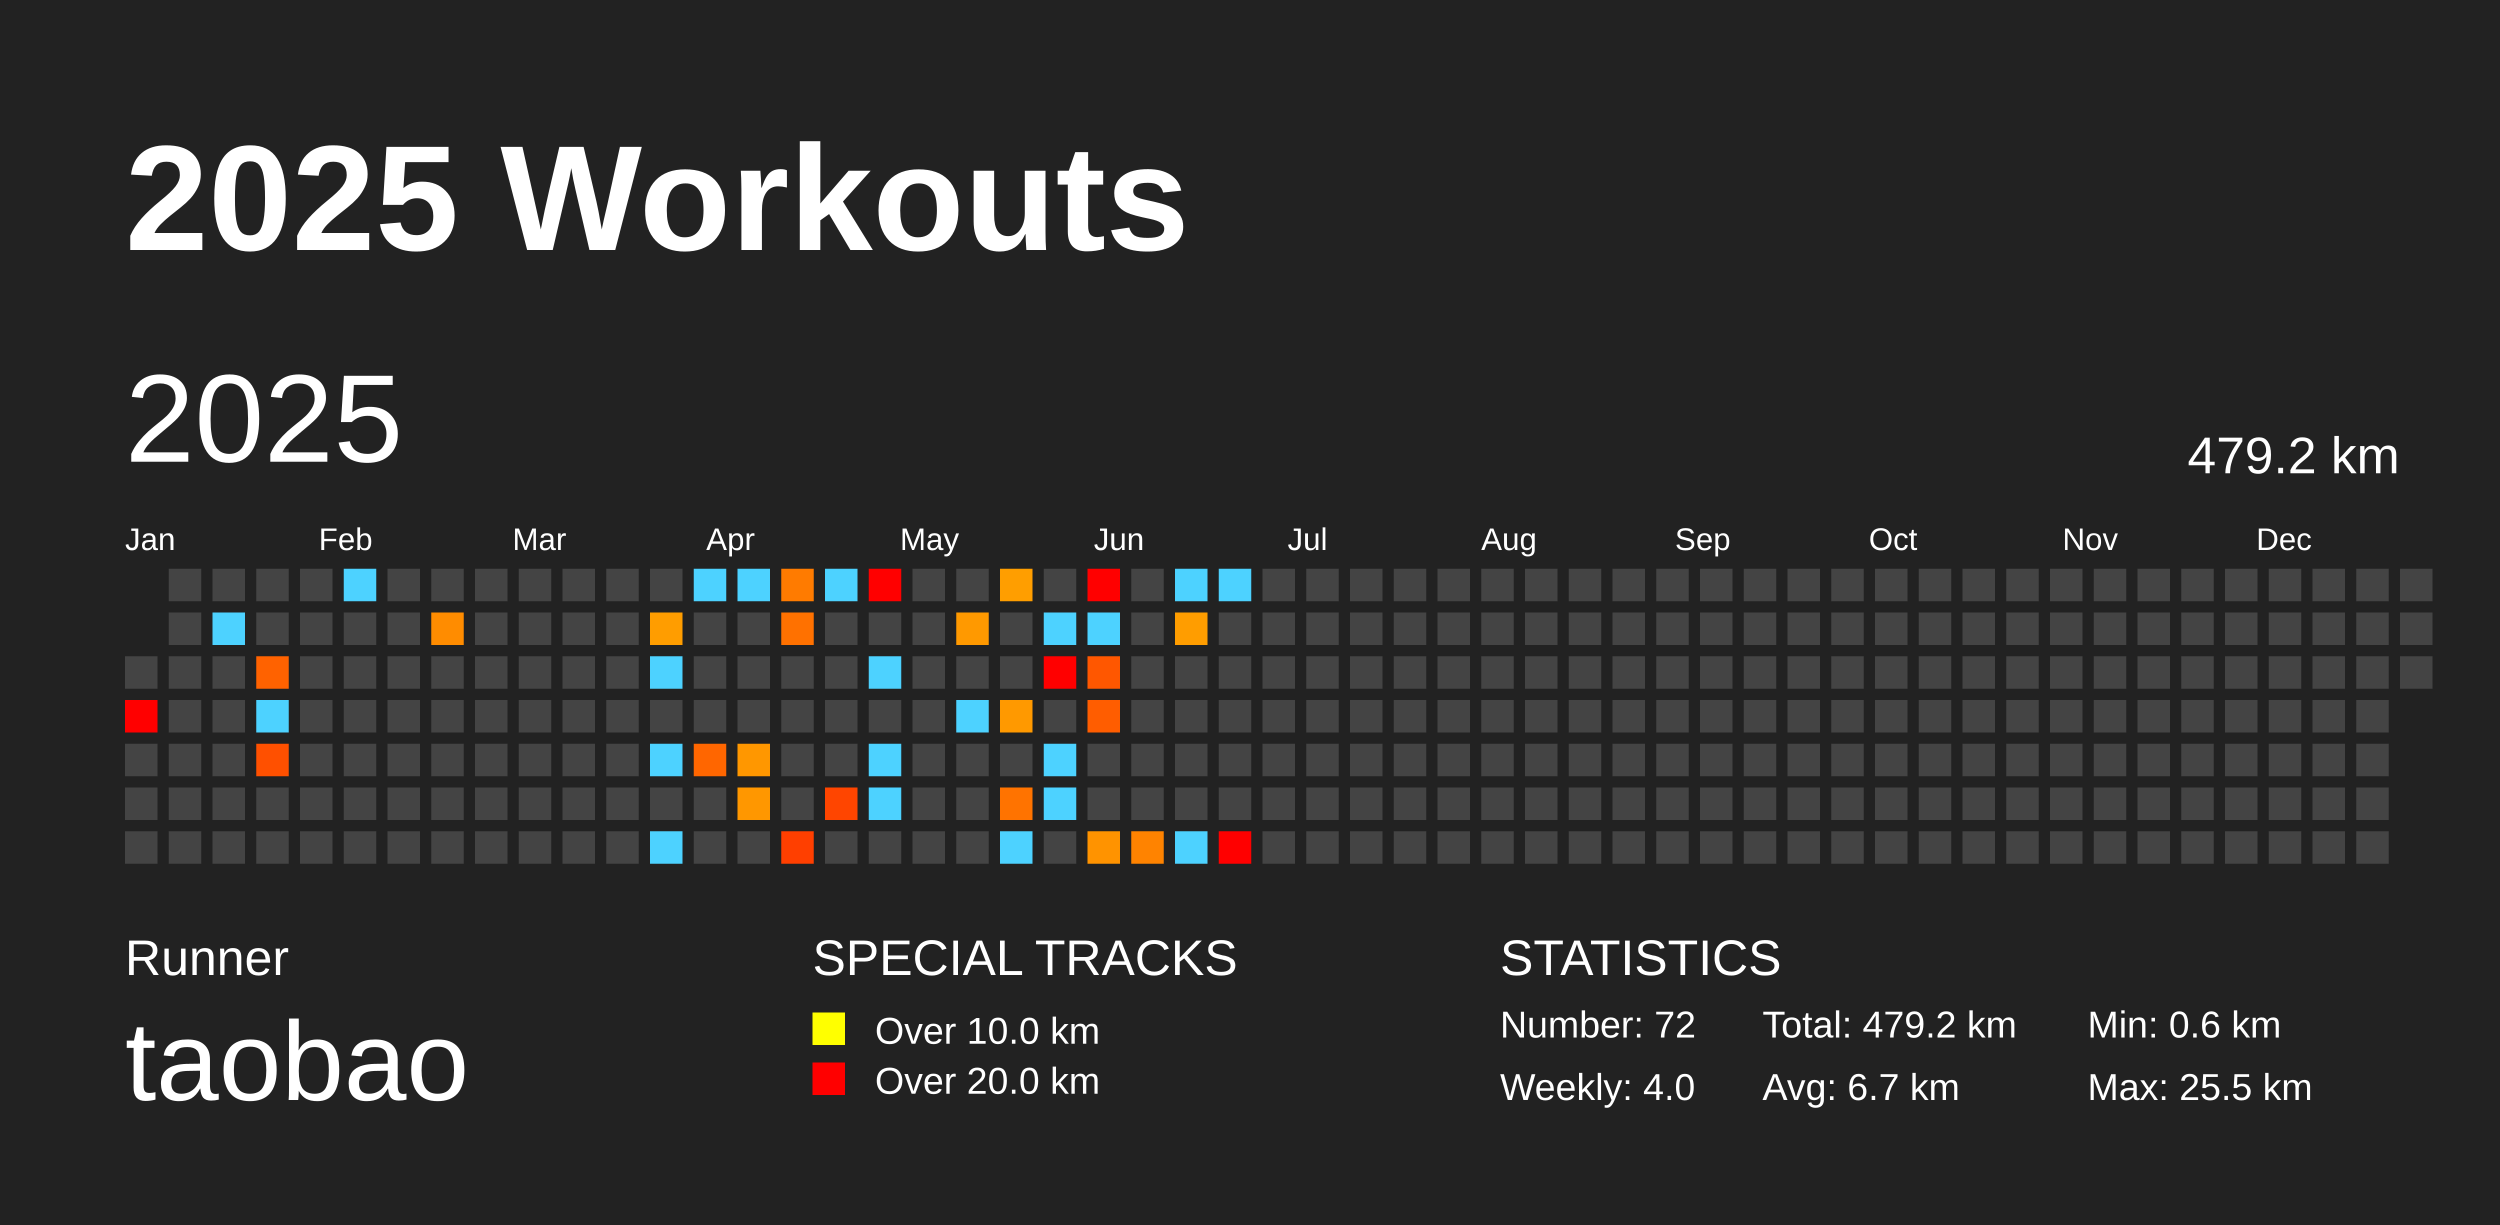
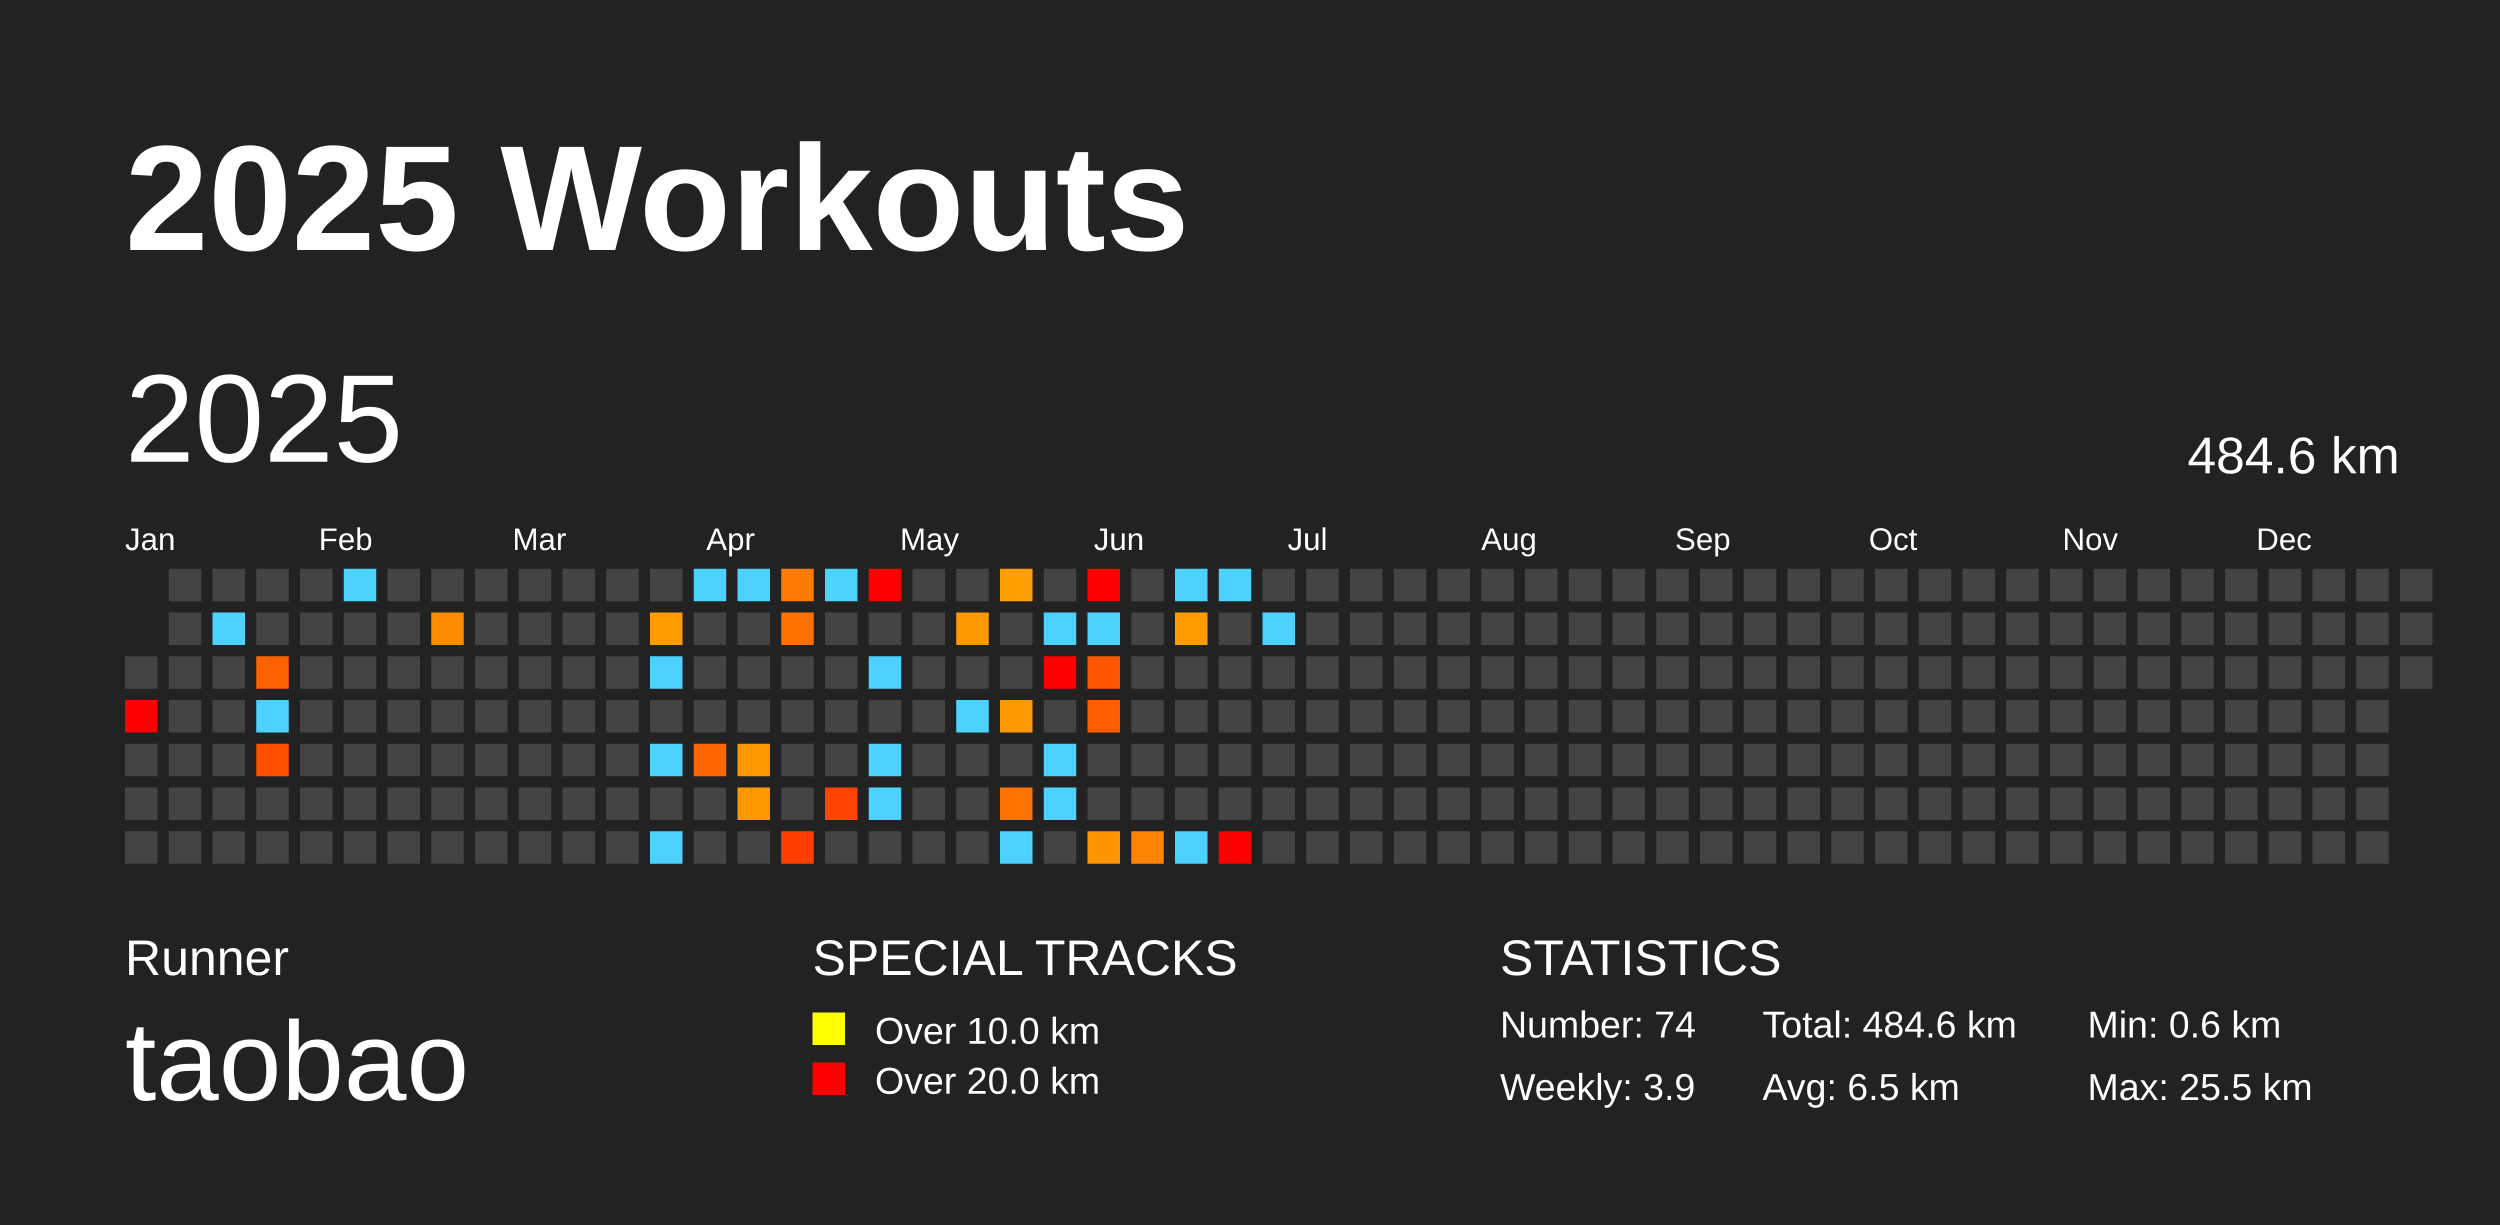
<svg xmlns="http://www.w3.org/2000/svg" baseProfile="full" height="98mm" version="1.1" viewBox="0,0,200,98" width="200mm">
  <defs />
  <rect fill="#222222" height="98" width="200" x="0" y="0" />
  <text fill="#FFFFFF" style="font-size:12px; font-family:Arial; font-weight:bold;" x="10" y="20">2025 Workouts</text>
  <text fill="#FFFFFF" style="font-size:4px; font-family:Arial" x="10" y="78">Runner</text>
  <text fill="#FFFFFF" style="font-size:9px; font-family:Arial" x="10" y="88">taobao</text>
  <text fill="#FFFFFF" style="font-size:4px; font-family:Arial" x="65" y="78">SPECIAL TRACKS</text>
  <rect fill="yellow" height="2.6" width="2.6" x="65" y="81" />
  <text fill="#FFFFFF" style="font-size:3px; font-family:Arial" x="70" y="83.5">Over 10.0 km</text>
  <rect fill="red" height="2.6" width="2.6" x="65" y="85" />
  <text fill="#FFFFFF" style="font-size:3px; font-family:Arial" x="70" y="87.5">Over 20.0 km</text>
  <text fill="#FFFFFF" style="font-size:4px; font-family:Arial" x="120" y="78">STATISTICS</text>
-   <text fill="#FFFFFF" style="font-size:3px; font-family:Arial" x="120" y="83">Number: 72</text>
-   <text fill="#FFFFFF" style="font-size:3px; font-family:Arial" x="120" y="88">Weekly: 4.0</text>
-   <text fill="#FFFFFF" style="font-size:3px; font-family:Arial" x="141" y="83">Total: 479.2 km</text>
-   <text fill="#FFFFFF" style="font-size:3px; font-family:Arial" x="141" y="88">Avg: 6.7 km</text>
+   <text fill="#FFFFFF" style="font-size:3px; font-family:Arial" x="120" y="83">Number: 74</text>
+   <text fill="#FFFFFF" style="font-size:3px; font-family:Arial" x="120" y="88">Weekly: 3.9</text>
+   <text fill="#FFFFFF" style="font-size:3px; font-family:Arial" x="141" y="83">Total: 484.6 km</text>
+   <text fill="#FFFFFF" style="font-size:3px; font-family:Arial" x="141" y="88">Avg: 6.5 km</text>
  <text fill="#FFFFFF" style="font-size:3px; font-family:Arial" x="167" y="83">Min: 0.6 km</text>
  <text fill="#FFFFFF" style="font-size:3px; font-family:Arial" x="167" y="88">Max: 25.5 km</text>
  <text dominant-baseline="hanging" fill="#FFFFFF" style="font-size:10.0px; font-family:Arial;" x="10" y="30">2025</text>
-   <text dominant-baseline="hanging" fill="#FFFFFF" style="font-size:4.125px; font-family:Arial;" x="175" y="35">479.2 km</text>
+   <text dominant-baseline="hanging" fill="#FFFFFF" style="font-size:4.125px; font-family:Arial;" x="175" y="35">484.6 km</text>
  <text fill="#FFFFFF" style="font-size:2.5px; font-family:Arial" x="10.0" y="44">Jan</text>
  <text fill="#FFFFFF" style="font-size:2.5px; font-family:Arial" x="25.5" y="44">Feb</text>
  <text fill="#FFFFFF" style="font-size:2.5px; font-family:Arial" x="41.0" y="44">Mar</text>
  <text fill="#FFFFFF" style="font-size:2.5px; font-family:Arial" x="56.5" y="44">Apr</text>
  <text fill="#FFFFFF" style="font-size:2.5px; font-family:Arial" x="72.0" y="44">May</text>
  <text fill="#FFFFFF" style="font-size:2.5px; font-family:Arial" x="87.5" y="44">Jun</text>
  <text fill="#FFFFFF" style="font-size:2.5px; font-family:Arial" x="103.0" y="44">Jul</text>
  <text fill="#FFFFFF" style="font-size:2.5px; font-family:Arial" x="118.5" y="44">Aug</text>
  <text fill="#FFFFFF" style="font-size:2.5px; font-family:Arial" x="134.0" y="44">Sep</text>
  <text fill="#FFFFFF" style="font-size:2.5px; font-family:Arial" x="149.5" y="44">Oct</text>
  <text fill="#FFFFFF" style="font-size:2.5px; font-family:Arial" x="165.0" y="44">Nov</text>
  <text fill="#FFFFFF" style="font-size:2.5px; font-family:Arial" x="180.5" y="44">Dec</text>
  <rect fill="#444444" height="2.6" width="2.6" x="10.0" y="52.5" />
  <rect fill="red" height="2.6" width="2.6" x="10.0" y="56.0" />
  <rect fill="#444444" height="2.6" width="2.6" x="10.0" y="59.5" />
  <rect fill="#444444" height="2.6" width="2.6" x="10.0" y="63.0" />
  <rect fill="#444444" height="2.6" width="2.6" x="10.0" y="66.5" />
  <rect fill="#444444" height="2.6" width="2.6" x="13.5" y="45.5" />
  <rect fill="#444444" height="2.6" width="2.6" x="13.5" y="49.0" />
  <rect fill="#444444" height="2.6" width="2.6" x="13.5" y="52.5" />
  <rect fill="#444444" height="2.6" width="2.6" x="13.5" y="56.0" />
  <rect fill="#444444" height="2.6" width="2.6" x="13.5" y="59.5" />
  <rect fill="#444444" height="2.6" width="2.6" x="13.5" y="63.0" />
  <rect fill="#444444" height="2.6" width="2.6" x="13.5" y="66.5" />
  <rect fill="#444444" height="2.6" width="2.6" x="17.0" y="45.5" />
  <rect fill="#4dd2ff" height="2.6" width="2.6" x="17.0" y="49.0" />
  <rect fill="#444444" height="2.6" width="2.6" x="17.0" y="52.5" />
  <rect fill="#444444" height="2.6" width="2.6" x="17.0" y="56.0" />
  <rect fill="#444444" height="2.6" width="2.6" x="17.0" y="59.5" />
  <rect fill="#444444" height="2.6" width="2.6" x="17.0" y="63.0" />
  <rect fill="#444444" height="2.6" width="2.6" x="17.0" y="66.5" />
  <rect fill="#444444" height="2.6" width="2.6" x="20.5" y="45.5" />
  <rect fill="#444444" height="2.6" width="2.6" x="20.5" y="49.0" />
  <rect fill="#ff6200" height="2.6" width="2.6" x="20.5" y="52.5" />
  <rect fill="#4dd2ff" height="2.6" width="2.6" x="20.5" y="56.0" />
  <rect fill="#ff5000" height="2.6" width="2.6" x="20.5" y="59.5" />
  <rect fill="#444444" height="2.6" width="2.6" x="20.5" y="63.0" />
  <rect fill="#444444" height="2.6" width="2.6" x="20.5" y="66.5" />
  <rect fill="#444444" height="2.6" width="2.6" x="24.0" y="45.5" />
  <rect fill="#444444" height="2.6" width="2.6" x="24.0" y="49.0" />
  <rect fill="#444444" height="2.6" width="2.6" x="24.0" y="52.5" />
  <rect fill="#444444" height="2.6" width="2.6" x="24.0" y="56.0" />
  <rect fill="#444444" height="2.6" width="2.6" x="24.0" y="59.5" />
  <rect fill="#444444" height="2.6" width="2.6" x="24.0" y="63.0" />
  <rect fill="#444444" height="2.6" width="2.6" x="24.0" y="66.5" />
  <rect fill="#4dd2ff" height="2.6" width="2.6" x="27.5" y="45.5" />
  <rect fill="#444444" height="2.6" width="2.6" x="27.5" y="49.0" />
  <rect fill="#444444" height="2.6" width="2.6" x="27.5" y="52.5" />
  <rect fill="#444444" height="2.6" width="2.6" x="27.5" y="56.0" />
  <rect fill="#444444" height="2.6" width="2.6" x="27.5" y="59.5" />
  <rect fill="#444444" height="2.6" width="2.6" x="27.5" y="63.0" />
  <rect fill="#444444" height="2.6" width="2.6" x="27.5" y="66.5" />
  <rect fill="#444444" height="2.6" width="2.6" x="31.0" y="45.5" />
  <rect fill="#444444" height="2.6" width="2.6" x="31.0" y="49.0" />
  <rect fill="#444444" height="2.6" width="2.6" x="31.0" y="52.5" />
  <rect fill="#444444" height="2.6" width="2.6" x="31.0" y="56.0" />
  <rect fill="#444444" height="2.6" width="2.6" x="31.0" y="59.5" />
  <rect fill="#444444" height="2.6" width="2.6" x="31.0" y="63.0" />
  <rect fill="#444444" height="2.6" width="2.6" x="31.0" y="66.5" />
  <rect fill="#444444" height="2.6" width="2.6" x="34.5" y="45.5" />
  <rect fill="#ff8c00" height="2.6" width="2.6" x="34.5" y="49.0" />
  <rect fill="#444444" height="2.6" width="2.6" x="34.5" y="52.5" />
  <rect fill="#444444" height="2.6" width="2.6" x="34.5" y="56.0" />
  <rect fill="#444444" height="2.6" width="2.6" x="34.5" y="59.5" />
  <rect fill="#444444" height="2.6" width="2.6" x="34.5" y="63.0" />
  <rect fill="#444444" height="2.6" width="2.6" x="34.5" y="66.5" />
  <rect fill="#444444" height="2.6" width="2.6" x="38.0" y="45.5" />
  <rect fill="#444444" height="2.6" width="2.6" x="38.0" y="49.0" />
  <rect fill="#444444" height="2.6" width="2.6" x="38.0" y="52.5" />
  <rect fill="#444444" height="2.6" width="2.6" x="38.0" y="56.0" />
  <rect fill="#444444" height="2.6" width="2.6" x="38.0" y="59.5" />
  <rect fill="#444444" height="2.6" width="2.6" x="38.0" y="63.0" />
  <rect fill="#444444" height="2.6" width="2.6" x="38.0" y="66.5" />
  <rect fill="#444444" height="2.6" width="2.6" x="41.5" y="45.5" />
  <rect fill="#444444" height="2.6" width="2.6" x="41.5" y="49.0" />
  <rect fill="#444444" height="2.6" width="2.6" x="41.5" y="52.5" />
  <rect fill="#444444" height="2.6" width="2.6" x="41.5" y="56.0" />
  <rect fill="#444444" height="2.6" width="2.6" x="41.5" y="59.5" />
  <rect fill="#444444" height="2.6" width="2.6" x="41.5" y="63.0" />
  <rect fill="#444444" height="2.6" width="2.6" x="41.5" y="66.5" />
  <rect fill="#444444" height="2.6" width="2.6" x="45.0" y="45.5" />
  <rect fill="#444444" height="2.6" width="2.6" x="45.0" y="49.0" />
  <rect fill="#444444" height="2.6" width="2.6" x="45.0" y="52.5" />
  <rect fill="#444444" height="2.6" width="2.6" x="45.0" y="56.0" />
  <rect fill="#444444" height="2.6" width="2.6" x="45.0" y="59.5" />
  <rect fill="#444444" height="2.6" width="2.6" x="45.0" y="63.0" />
  <rect fill="#444444" height="2.6" width="2.6" x="45.0" y="66.5" />
  <rect fill="#444444" height="2.6" width="2.6" x="48.5" y="45.5" />
  <rect fill="#444444" height="2.6" width="2.6" x="48.5" y="49.0" />
  <rect fill="#444444" height="2.6" width="2.6" x="48.5" y="52.5" />
  <rect fill="#444444" height="2.6" width="2.6" x="48.5" y="56.0" />
  <rect fill="#444444" height="2.6" width="2.6" x="48.5" y="59.5" />
  <rect fill="#444444" height="2.6" width="2.6" x="48.5" y="63.0" />
  <rect fill="#444444" height="2.6" width="2.6" x="48.5" y="66.5" />
  <rect fill="#444444" height="2.6" width="2.6" x="52.0" y="45.5" />
  <rect fill="#ff9d00" height="2.6" width="2.6" x="52.0" y="49.0" />
  <rect fill="#4dd2ff" height="2.6" width="2.6" x="52.0" y="52.5" />
  <rect fill="#444444" height="2.6" width="2.6" x="52.0" y="56.0" />
  <rect fill="#4dd2ff" height="2.6" width="2.6" x="52.0" y="59.5" />
  <rect fill="#444444" height="2.6" width="2.6" x="52.0" y="63.0" />
  <rect fill="#4dd2ff" height="2.6" width="2.6" x="52.0" y="66.5" />
  <rect fill="#4dd2ff" height="2.6" width="2.6" x="55.5" y="45.5" />
  <rect fill="#444444" height="2.6" width="2.6" x="55.5" y="49.0" />
  <rect fill="#444444" height="2.6" width="2.6" x="55.5" y="52.5" />
  <rect fill="#444444" height="2.6" width="2.6" x="55.5" y="56.0" />
  <rect fill="#ff6600" height="2.6" width="2.6" x="55.5" y="59.5" />
  <rect fill="#444444" height="2.6" width="2.6" x="55.5" y="63.0" />
  <rect fill="#444444" height="2.6" width="2.6" x="55.5" y="66.5" />
  <rect fill="#4dd2ff" height="2.6" width="2.6" x="59.0" y="45.5" />
  <rect fill="#444444" height="2.6" width="2.6" x="59.0" y="49.0" />
  <rect fill="#444444" height="2.6" width="2.6" x="59.0" y="52.5" />
  <rect fill="#444444" height="2.6" width="2.6" x="59.0" y="56.0" />
  <rect fill="#ff9700" height="2.6" width="2.6" x="59.0" y="59.5" />
  <rect fill="#ff9700" height="2.6" width="2.6" x="59.0" y="63.0" />
  <rect fill="#444444" height="2.6" width="2.6" x="59.0" y="66.5" />
  <rect fill="#ff7b00" height="2.6" width="2.6" x="62.5" y="45.5" />
  <rect fill="#ff7100" height="2.6" width="2.6" x="62.5" y="49.0" />
  <rect fill="#444444" height="2.6" width="2.6" x="62.5" y="52.5" />
  <rect fill="#444444" height="2.6" width="2.6" x="62.5" y="56.0" />
  <rect fill="#444444" height="2.6" width="2.6" x="62.5" y="59.5" />
  <rect fill="#444444" height="2.6" width="2.6" x="62.5" y="63.0" />
  <rect fill="#ff3f00" height="2.6" width="2.6" x="62.5" y="66.5" />
  <rect fill="#4dd2ff" height="2.6" width="2.6" x="66.0" y="45.5" />
  <rect fill="#444444" height="2.6" width="2.6" x="66.0" y="49.0" />
  <rect fill="#444444" height="2.6" width="2.6" x="66.0" y="52.5" />
  <rect fill="#444444" height="2.6" width="2.6" x="66.0" y="56.0" />
  <rect fill="#444444" height="2.6" width="2.6" x="66.0" y="59.5" />
  <rect fill="#ff4500" height="2.6" width="2.6" x="66.0" y="63.0" />
  <rect fill="#444444" height="2.6" width="2.6" x="66.0" y="66.5" />
  <rect fill="red" height="2.6" width="2.6" x="69.5" y="45.5" />
  <rect fill="#444444" height="2.6" width="2.6" x="69.5" y="49.0" />
  <rect fill="#4dd2ff" height="2.6" width="2.6" x="69.5" y="52.5" />
  <rect fill="#444444" height="2.6" width="2.6" x="69.5" y="56.0" />
  <rect fill="#4dd2ff" height="2.6" width="2.6" x="69.5" y="59.5" />
  <rect fill="#4dd2ff" height="2.6" width="2.6" x="69.5" y="63.0" />
  <rect fill="#444444" height="2.6" width="2.6" x="69.5" y="66.5" />
  <rect fill="#444444" height="2.6" width="2.6" x="73.0" y="45.5" />
  <rect fill="#444444" height="2.6" width="2.6" x="73.0" y="49.0" />
  <rect fill="#444444" height="2.6" width="2.6" x="73.0" y="52.5" />
  <rect fill="#444444" height="2.6" width="2.6" x="73.0" y="56.0" />
  <rect fill="#444444" height="2.6" width="2.6" x="73.0" y="59.5" />
  <rect fill="#444444" height="2.6" width="2.6" x="73.0" y="63.0" />
  <rect fill="#444444" height="2.6" width="2.6" x="73.0" y="66.5" />
  <rect fill="#444444" height="2.6" width="2.6" x="76.5" y="45.5" />
  <rect fill="#ff9900" height="2.6" width="2.6" x="76.5" y="49.0" />
  <rect fill="#444444" height="2.6" width="2.6" x="76.5" y="52.5" />
  <rect fill="#4dd2ff" height="2.6" width="2.6" x="76.5" y="56.0" />
  <rect fill="#444444" height="2.6" width="2.6" x="76.5" y="59.5" />
  <rect fill="#444444" height="2.6" width="2.6" x="76.5" y="63.0" />
  <rect fill="#444444" height="2.6" width="2.6" x="76.5" y="66.5" />
  <rect fill="#ff9e00" height="2.6" width="2.6" x="80.0" y="45.5" />
  <rect fill="#444444" height="2.6" width="2.6" x="80.0" y="49.0" />
  <rect fill="#444444" height="2.6" width="2.6" x="80.0" y="52.5" />
  <rect fill="#ff9900" height="2.6" width="2.6" x="80.0" y="56.0" />
  <rect fill="#444444" height="2.6" width="2.6" x="80.0" y="59.5" />
  <rect fill="#ff7300" height="2.6" width="2.6" x="80.0" y="63.0" />
  <rect fill="#4dd2ff" height="2.6" width="2.6" x="80.0" y="66.5" />
  <rect fill="#444444" height="2.6" width="2.6" x="83.5" y="45.5" />
  <rect fill="#4dd2ff" height="2.6" width="2.6" x="83.5" y="49.0" />
  <rect fill="red" height="2.6" width="2.6" x="83.5" y="52.5" />
  <rect fill="#444444" height="2.6" width="2.6" x="83.5" y="56.0" />
  <rect fill="#4dd2ff" height="2.6" width="2.6" x="83.5" y="59.5" />
  <rect fill="#4dd2ff" height="2.6" width="2.6" x="83.5" y="63.0" />
  <rect fill="#444444" height="2.6" width="2.6" x="83.5" y="66.5" />
  <rect fill="red" height="2.6" width="2.6" x="87.0" y="45.5" />
  <rect fill="#4dd2ff" height="2.6" width="2.6" x="87.0" y="49.0" />
  <rect fill="#ff5700" height="2.6" width="2.6" x="87.0" y="52.5" />
  <rect fill="#ff5d00" height="2.6" width="2.6" x="87.0" y="56.0" />
  <rect fill="#444444" height="2.6" width="2.6" x="87.0" y="59.5" />
  <rect fill="#444444" height="2.6" width="2.6" x="87.0" y="63.0" />
  <rect fill="#ff9300" height="2.6" width="2.6" x="87.0" y="66.5" />
  <rect fill="#444444" height="2.6" width="2.6" x="90.5" y="45.5" />
  <rect fill="#444444" height="2.6" width="2.6" x="90.5" y="49.0" />
  <rect fill="#444444" height="2.6" width="2.6" x="90.5" y="52.5" />
  <rect fill="#444444" height="2.6" width="2.6" x="90.5" y="56.0" />
  <rect fill="#444444" height="2.6" width="2.6" x="90.5" y="59.5" />
  <rect fill="#444444" height="2.6" width="2.6" x="90.5" y="63.0" />
  <rect fill="#ff8300" height="2.6" width="2.6" x="90.5" y="66.5" />
  <rect fill="#4dd2ff" height="2.6" width="2.6" x="94.0" y="45.5" />
  <rect fill="#ff9d00" height="2.6" width="2.6" x="94.0" y="49.0" />
  <rect fill="#444444" height="2.6" width="2.6" x="94.0" y="52.5" />
  <rect fill="#444444" height="2.6" width="2.6" x="94.0" y="56.0" />
  <rect fill="#444444" height="2.6" width="2.6" x="94.0" y="59.5" />
  <rect fill="#444444" height="2.6" width="2.6" x="94.0" y="63.0" />
  <rect fill="#4dd2ff" height="2.6" width="2.6" x="94.0" y="66.5" />
  <rect fill="#4dd2ff" height="2.6" width="2.6" x="97.5" y="45.5" />
  <rect fill="#444444" height="2.6" width="2.6" x="97.5" y="49.0" />
  <rect fill="#444444" height="2.6" width="2.6" x="97.5" y="52.5" />
  <rect fill="#444444" height="2.6" width="2.6" x="97.5" y="56.0" />
  <rect fill="#444444" height="2.6" width="2.6" x="97.5" y="59.5" />
  <rect fill="#444444" height="2.6" width="2.6" x="97.5" y="63.0" />
  <rect fill="red" height="2.6" width="2.6" x="97.5" y="66.5" />
  <rect fill="#444444" height="2.6" width="2.6" x="101.0" y="45.5" />
-   <rect fill="#444444" height="2.6" width="2.6" x="101.0" y="49.0" />
+   <rect fill="#4dd2ff" height="2.6" width="2.6" x="101.0" y="49.0" />
  <rect fill="#444444" height="2.6" width="2.6" x="101.0" y="52.5" />
  <rect fill="#444444" height="2.6" width="2.6" x="101.0" y="56.0" />
  <rect fill="#444444" height="2.6" width="2.6" x="101.0" y="59.5" />
  <rect fill="#444444" height="2.6" width="2.6" x="101.0" y="63.0" />
  <rect fill="#444444" height="2.6" width="2.6" x="101.0" y="66.5" />
  <rect fill="#444444" height="2.6" width="2.6" x="104.5" y="45.5" />
  <rect fill="#444444" height="2.6" width="2.6" x="104.5" y="49.0" />
  <rect fill="#444444" height="2.6" width="2.6" x="104.5" y="52.5" />
  <rect fill="#444444" height="2.6" width="2.6" x="104.5" y="56.0" />
  <rect fill="#444444" height="2.6" width="2.6" x="104.5" y="59.5" />
  <rect fill="#444444" height="2.6" width="2.6" x="104.5" y="63.0" />
  <rect fill="#444444" height="2.6" width="2.6" x="104.5" y="66.5" />
  <rect fill="#444444" height="2.6" width="2.6" x="108.0" y="45.5" />
  <rect fill="#444444" height="2.6" width="2.6" x="108.0" y="49.0" />
  <rect fill="#444444" height="2.6" width="2.6" x="108.0" y="52.5" />
  <rect fill="#444444" height="2.6" width="2.6" x="108.0" y="56.0" />
  <rect fill="#444444" height="2.6" width="2.6" x="108.0" y="59.5" />
  <rect fill="#444444" height="2.6" width="2.6" x="108.0" y="63.0" />
  <rect fill="#444444" height="2.6" width="2.6" x="108.0" y="66.5" />
  <rect fill="#444444" height="2.6" width="2.6" x="111.5" y="45.5" />
  <rect fill="#444444" height="2.6" width="2.6" x="111.5" y="49.0" />
  <rect fill="#444444" height="2.6" width="2.6" x="111.5" y="52.5" />
  <rect fill="#444444" height="2.6" width="2.6" x="111.5" y="56.0" />
  <rect fill="#444444" height="2.6" width="2.6" x="111.5" y="59.5" />
  <rect fill="#444444" height="2.6" width="2.6" x="111.5" y="63.0" />
  <rect fill="#444444" height="2.6" width="2.6" x="111.5" y="66.5" />
  <rect fill="#444444" height="2.6" width="2.6" x="115.0" y="45.5" />
  <rect fill="#444444" height="2.6" width="2.6" x="115.0" y="49.0" />
  <rect fill="#444444" height="2.6" width="2.6" x="115.0" y="52.5" />
  <rect fill="#444444" height="2.6" width="2.6" x="115.0" y="56.0" />
  <rect fill="#444444" height="2.6" width="2.6" x="115.0" y="59.5" />
  <rect fill="#444444" height="2.6" width="2.6" x="115.0" y="63.0" />
  <rect fill="#444444" height="2.6" width="2.6" x="115.0" y="66.5" />
  <rect fill="#444444" height="2.6" width="2.6" x="118.5" y="45.5" />
  <rect fill="#444444" height="2.6" width="2.6" x="118.5" y="49.0" />
  <rect fill="#444444" height="2.6" width="2.6" x="118.5" y="52.5" />
  <rect fill="#444444" height="2.6" width="2.6" x="118.5" y="56.0" />
  <rect fill="#444444" height="2.6" width="2.6" x="118.5" y="59.5" />
  <rect fill="#444444" height="2.6" width="2.6" x="118.5" y="63.0" />
  <rect fill="#444444" height="2.6" width="2.6" x="118.5" y="66.5" />
  <rect fill="#444444" height="2.6" width="2.6" x="122.0" y="45.5" />
  <rect fill="#444444" height="2.6" width="2.6" x="122.0" y="49.0" />
  <rect fill="#444444" height="2.6" width="2.6" x="122.0" y="52.5" />
  <rect fill="#444444" height="2.6" width="2.6" x="122.0" y="56.0" />
  <rect fill="#444444" height="2.6" width="2.6" x="122.0" y="59.5" />
  <rect fill="#444444" height="2.6" width="2.6" x="122.0" y="63.0" />
  <rect fill="#444444" height="2.6" width="2.6" x="122.0" y="66.5" />
  <rect fill="#444444" height="2.6" width="2.6" x="125.5" y="45.5" />
  <rect fill="#444444" height="2.6" width="2.6" x="125.5" y="49.0" />
  <rect fill="#444444" height="2.6" width="2.6" x="125.5" y="52.5" />
  <rect fill="#444444" height="2.6" width="2.6" x="125.5" y="56.0" />
  <rect fill="#444444" height="2.6" width="2.6" x="125.5" y="59.5" />
  <rect fill="#444444" height="2.6" width="2.6" x="125.5" y="63.0" />
  <rect fill="#444444" height="2.6" width="2.6" x="125.5" y="66.5" />
  <rect fill="#444444" height="2.6" width="2.6" x="129.0" y="45.5" />
  <rect fill="#444444" height="2.6" width="2.6" x="129.0" y="49.0" />
  <rect fill="#444444" height="2.6" width="2.6" x="129.0" y="52.5" />
  <rect fill="#444444" height="2.6" width="2.6" x="129.0" y="56.0" />
  <rect fill="#444444" height="2.6" width="2.6" x="129.0" y="59.5" />
  <rect fill="#444444" height="2.6" width="2.6" x="129.0" y="63.0" />
  <rect fill="#444444" height="2.6" width="2.6" x="129.0" y="66.5" />
  <rect fill="#444444" height="2.6" width="2.6" x="132.5" y="45.5" />
  <rect fill="#444444" height="2.6" width="2.6" x="132.5" y="49.0" />
  <rect fill="#444444" height="2.6" width="2.6" x="132.5" y="52.5" />
  <rect fill="#444444" height="2.6" width="2.6" x="132.5" y="56.0" />
  <rect fill="#444444" height="2.6" width="2.6" x="132.5" y="59.5" />
  <rect fill="#444444" height="2.6" width="2.6" x="132.5" y="63.0" />
  <rect fill="#444444" height="2.6" width="2.6" x="132.5" y="66.5" />
  <rect fill="#444444" height="2.6" width="2.6" x="136.0" y="45.5" />
  <rect fill="#444444" height="2.6" width="2.6" x="136.0" y="49.0" />
  <rect fill="#444444" height="2.6" width="2.6" x="136.0" y="52.5" />
  <rect fill="#444444" height="2.6" width="2.6" x="136.0" y="56.0" />
  <rect fill="#444444" height="2.6" width="2.6" x="136.0" y="59.5" />
  <rect fill="#444444" height="2.6" width="2.6" x="136.0" y="63.0" />
  <rect fill="#444444" height="2.6" width="2.6" x="136.0" y="66.5" />
  <rect fill="#444444" height="2.6" width="2.6" x="139.5" y="45.5" />
  <rect fill="#444444" height="2.6" width="2.6" x="139.5" y="49.0" />
  <rect fill="#444444" height="2.6" width="2.6" x="139.5" y="52.5" />
  <rect fill="#444444" height="2.6" width="2.6" x="139.5" y="56.0" />
  <rect fill="#444444" height="2.6" width="2.6" x="139.5" y="59.5" />
  <rect fill="#444444" height="2.6" width="2.6" x="139.5" y="63.0" />
  <rect fill="#444444" height="2.6" width="2.6" x="139.5" y="66.5" />
  <rect fill="#444444" height="2.6" width="2.6" x="143.0" y="45.5" />
  <rect fill="#444444" height="2.6" width="2.6" x="143.0" y="49.0" />
  <rect fill="#444444" height="2.6" width="2.6" x="143.0" y="52.5" />
  <rect fill="#444444" height="2.6" width="2.6" x="143.0" y="56.0" />
  <rect fill="#444444" height="2.6" width="2.6" x="143.0" y="59.5" />
  <rect fill="#444444" height="2.6" width="2.6" x="143.0" y="63.0" />
  <rect fill="#444444" height="2.6" width="2.6" x="143.0" y="66.5" />
  <rect fill="#444444" height="2.6" width="2.6" x="146.5" y="45.5" />
  <rect fill="#444444" height="2.6" width="2.6" x="146.5" y="49.0" />
  <rect fill="#444444" height="2.6" width="2.6" x="146.5" y="52.5" />
  <rect fill="#444444" height="2.6" width="2.6" x="146.5" y="56.0" />
  <rect fill="#444444" height="2.6" width="2.6" x="146.5" y="59.5" />
  <rect fill="#444444" height="2.6" width="2.6" x="146.5" y="63.0" />
  <rect fill="#444444" height="2.6" width="2.6" x="146.5" y="66.5" />
  <rect fill="#444444" height="2.6" width="2.6" x="150.0" y="45.5" />
  <rect fill="#444444" height="2.6" width="2.6" x="150.0" y="49.0" />
  <rect fill="#444444" height="2.6" width="2.6" x="150.0" y="52.5" />
  <rect fill="#444444" height="2.6" width="2.6" x="150.0" y="56.0" />
  <rect fill="#444444" height="2.6" width="2.6" x="150.0" y="59.5" />
  <rect fill="#444444" height="2.6" width="2.6" x="150.0" y="63.0" />
  <rect fill="#444444" height="2.6" width="2.6" x="150.0" y="66.5" />
  <rect fill="#444444" height="2.6" width="2.6" x="153.5" y="45.5" />
  <rect fill="#444444" height="2.6" width="2.6" x="153.5" y="49.0" />
  <rect fill="#444444" height="2.6" width="2.6" x="153.5" y="52.5" />
  <rect fill="#444444" height="2.6" width="2.6" x="153.5" y="56.0" />
  <rect fill="#444444" height="2.6" width="2.6" x="153.5" y="59.5" />
  <rect fill="#444444" height="2.6" width="2.6" x="153.5" y="63.0" />
  <rect fill="#444444" height="2.6" width="2.6" x="153.5" y="66.5" />
  <rect fill="#444444" height="2.6" width="2.6" x="157.0" y="45.5" />
  <rect fill="#444444" height="2.6" width="2.6" x="157.0" y="49.0" />
  <rect fill="#444444" height="2.6" width="2.6" x="157.0" y="52.5" />
  <rect fill="#444444" height="2.6" width="2.6" x="157.0" y="56.0" />
  <rect fill="#444444" height="2.6" width="2.6" x="157.0" y="59.5" />
  <rect fill="#444444" height="2.6" width="2.6" x="157.0" y="63.0" />
  <rect fill="#444444" height="2.6" width="2.6" x="157.0" y="66.5" />
  <rect fill="#444444" height="2.6" width="2.6" x="160.5" y="45.5" />
  <rect fill="#444444" height="2.6" width="2.6" x="160.5" y="49.0" />
  <rect fill="#444444" height="2.6" width="2.6" x="160.5" y="52.5" />
  <rect fill="#444444" height="2.6" width="2.6" x="160.5" y="56.0" />
  <rect fill="#444444" height="2.6" width="2.6" x="160.5" y="59.5" />
  <rect fill="#444444" height="2.6" width="2.6" x="160.5" y="63.0" />
  <rect fill="#444444" height="2.6" width="2.6" x="160.5" y="66.5" />
  <rect fill="#444444" height="2.6" width="2.6" x="164.0" y="45.5" />
  <rect fill="#444444" height="2.6" width="2.6" x="164.0" y="49.0" />
  <rect fill="#444444" height="2.6" width="2.6" x="164.0" y="52.5" />
  <rect fill="#444444" height="2.6" width="2.6" x="164.0" y="56.0" />
  <rect fill="#444444" height="2.6" width="2.6" x="164.0" y="59.5" />
  <rect fill="#444444" height="2.6" width="2.6" x="164.0" y="63.0" />
  <rect fill="#444444" height="2.6" width="2.6" x="164.0" y="66.5" />
  <rect fill="#444444" height="2.6" width="2.6" x="167.5" y="45.5" />
  <rect fill="#444444" height="2.6" width="2.6" x="167.5" y="49.0" />
  <rect fill="#444444" height="2.6" width="2.6" x="167.5" y="52.5" />
  <rect fill="#444444" height="2.6" width="2.6" x="167.5" y="56.0" />
  <rect fill="#444444" height="2.6" width="2.6" x="167.5" y="59.5" />
  <rect fill="#444444" height="2.6" width="2.6" x="167.5" y="63.0" />
  <rect fill="#444444" height="2.6" width="2.6" x="167.5" y="66.5" />
  <rect fill="#444444" height="2.6" width="2.6" x="171.0" y="45.5" />
  <rect fill="#444444" height="2.6" width="2.6" x="171.0" y="49.0" />
  <rect fill="#444444" height="2.6" width="2.6" x="171.0" y="52.5" />
  <rect fill="#444444" height="2.6" width="2.6" x="171.0" y="56.0" />
  <rect fill="#444444" height="2.6" width="2.6" x="171.0" y="59.5" />
  <rect fill="#444444" height="2.6" width="2.6" x="171.0" y="63.0" />
  <rect fill="#444444" height="2.6" width="2.6" x="171.0" y="66.5" />
  <rect fill="#444444" height="2.6" width="2.6" x="174.5" y="45.5" />
  <rect fill="#444444" height="2.6" width="2.6" x="174.5" y="49.0" />
  <rect fill="#444444" height="2.6" width="2.6" x="174.5" y="52.5" />
  <rect fill="#444444" height="2.6" width="2.6" x="174.5" y="56.0" />
  <rect fill="#444444" height="2.6" width="2.6" x="174.5" y="59.5" />
  <rect fill="#444444" height="2.6" width="2.6" x="174.5" y="63.0" />
  <rect fill="#444444" height="2.6" width="2.6" x="174.5" y="66.5" />
  <rect fill="#444444" height="2.6" width="2.6" x="178.0" y="45.5" />
  <rect fill="#444444" height="2.6" width="2.6" x="178.0" y="49.0" />
  <rect fill="#444444" height="2.6" width="2.6" x="178.0" y="52.5" />
  <rect fill="#444444" height="2.6" width="2.6" x="178.0" y="56.0" />
  <rect fill="#444444" height="2.6" width="2.6" x="178.0" y="59.5" />
  <rect fill="#444444" height="2.6" width="2.6" x="178.0" y="63.0" />
  <rect fill="#444444" height="2.6" width="2.6" x="178.0" y="66.5" />
  <rect fill="#444444" height="2.6" width="2.6" x="181.5" y="45.5" />
  <rect fill="#444444" height="2.6" width="2.6" x="181.5" y="49.0" />
  <rect fill="#444444" height="2.6" width="2.6" x="181.5" y="52.5" />
  <rect fill="#444444" height="2.6" width="2.6" x="181.5" y="56.0" />
  <rect fill="#444444" height="2.6" width="2.6" x="181.5" y="59.5" />
  <rect fill="#444444" height="2.6" width="2.6" x="181.5" y="63.0" />
  <rect fill="#444444" height="2.6" width="2.6" x="181.5" y="66.5" />
  <rect fill="#444444" height="2.6" width="2.6" x="185.0" y="45.5" />
  <rect fill="#444444" height="2.6" width="2.6" x="185.0" y="49.0" />
  <rect fill="#444444" height="2.6" width="2.6" x="185.0" y="52.5" />
  <rect fill="#444444" height="2.6" width="2.6" x="185.0" y="56.0" />
  <rect fill="#444444" height="2.6" width="2.6" x="185.0" y="59.5" />
  <rect fill="#444444" height="2.6" width="2.6" x="185.0" y="63.0" />
  <rect fill="#444444" height="2.6" width="2.6" x="185.0" y="66.5" />
  <rect fill="#444444" height="2.6" width="2.6" x="188.5" y="45.5" />
  <rect fill="#444444" height="2.6" width="2.6" x="188.5" y="49.0" />
  <rect fill="#444444" height="2.6" width="2.6" x="188.5" y="52.5" />
  <rect fill="#444444" height="2.6" width="2.6" x="188.5" y="56.0" />
  <rect fill="#444444" height="2.6" width="2.6" x="188.5" y="59.5" />
  <rect fill="#444444" height="2.6" width="2.6" x="188.5" y="63.0" />
  <rect fill="#444444" height="2.6" width="2.6" x="188.5" y="66.5" />
  <rect fill="#444444" height="2.6" width="2.6" x="192.0" y="45.5" />
  <rect fill="#444444" height="2.6" width="2.6" x="192.0" y="49.0" />
  <rect fill="#444444" height="2.6" width="2.6" x="192.0" y="52.5" />
</svg>
